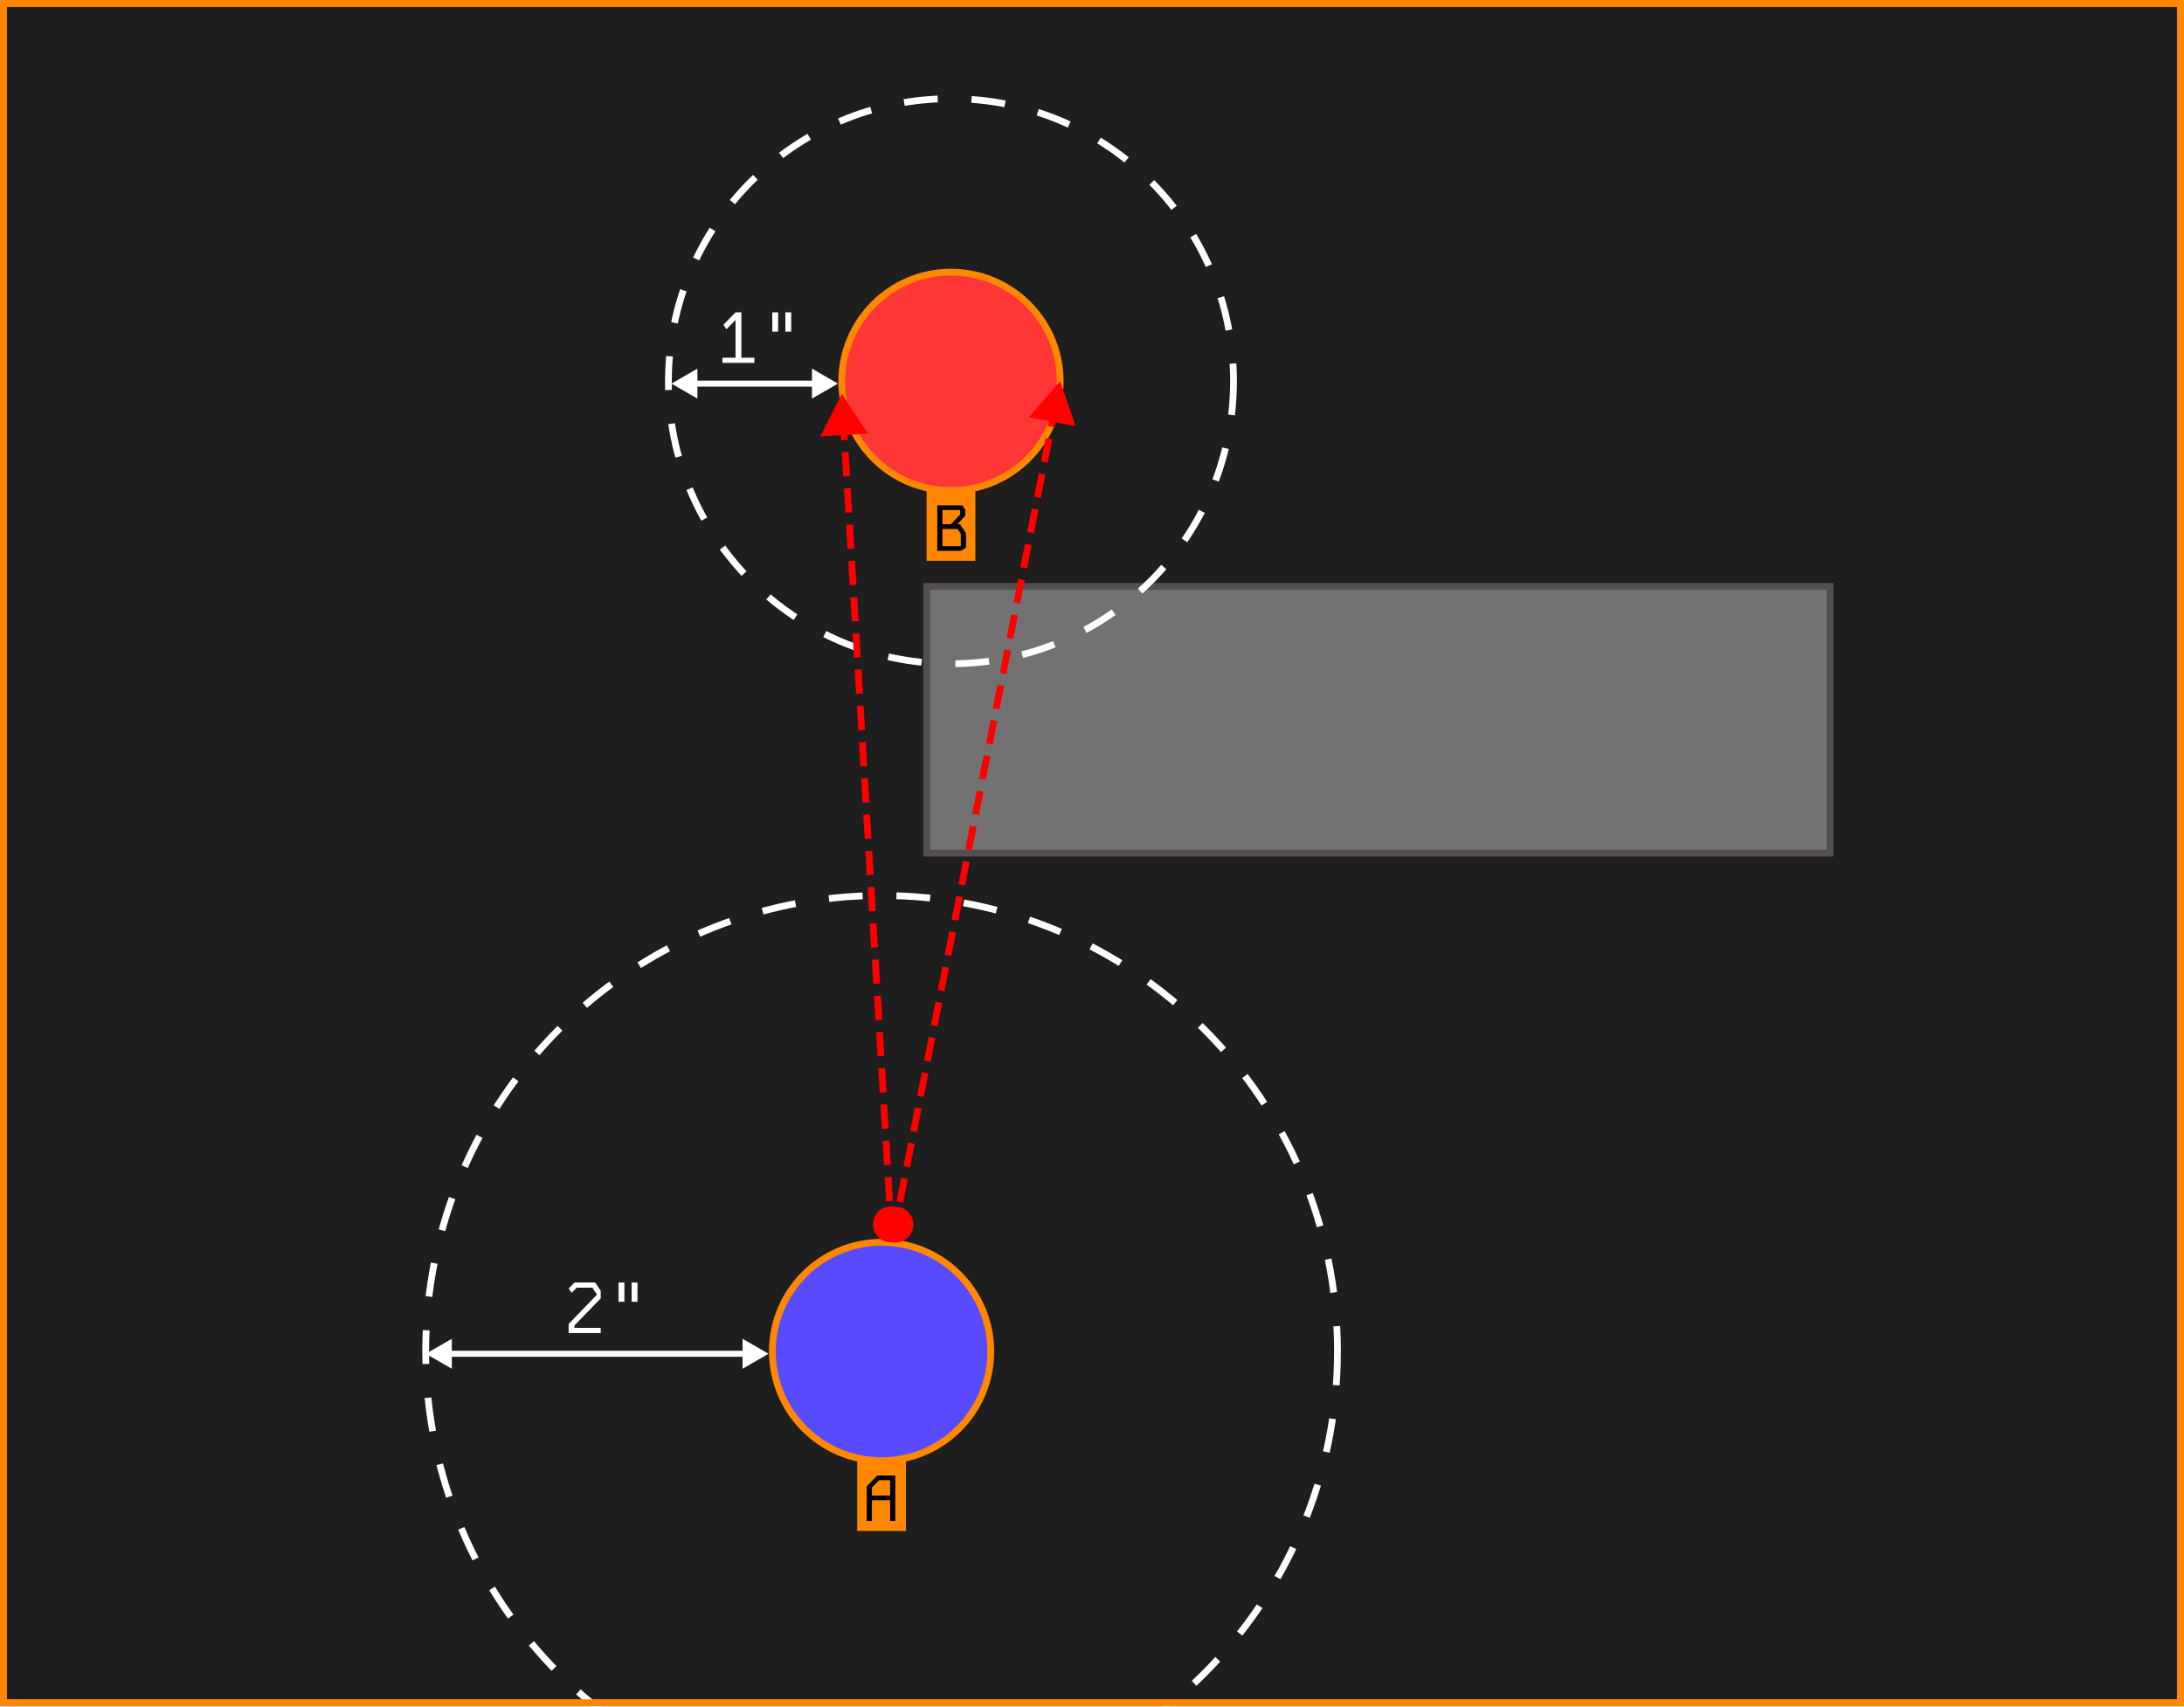
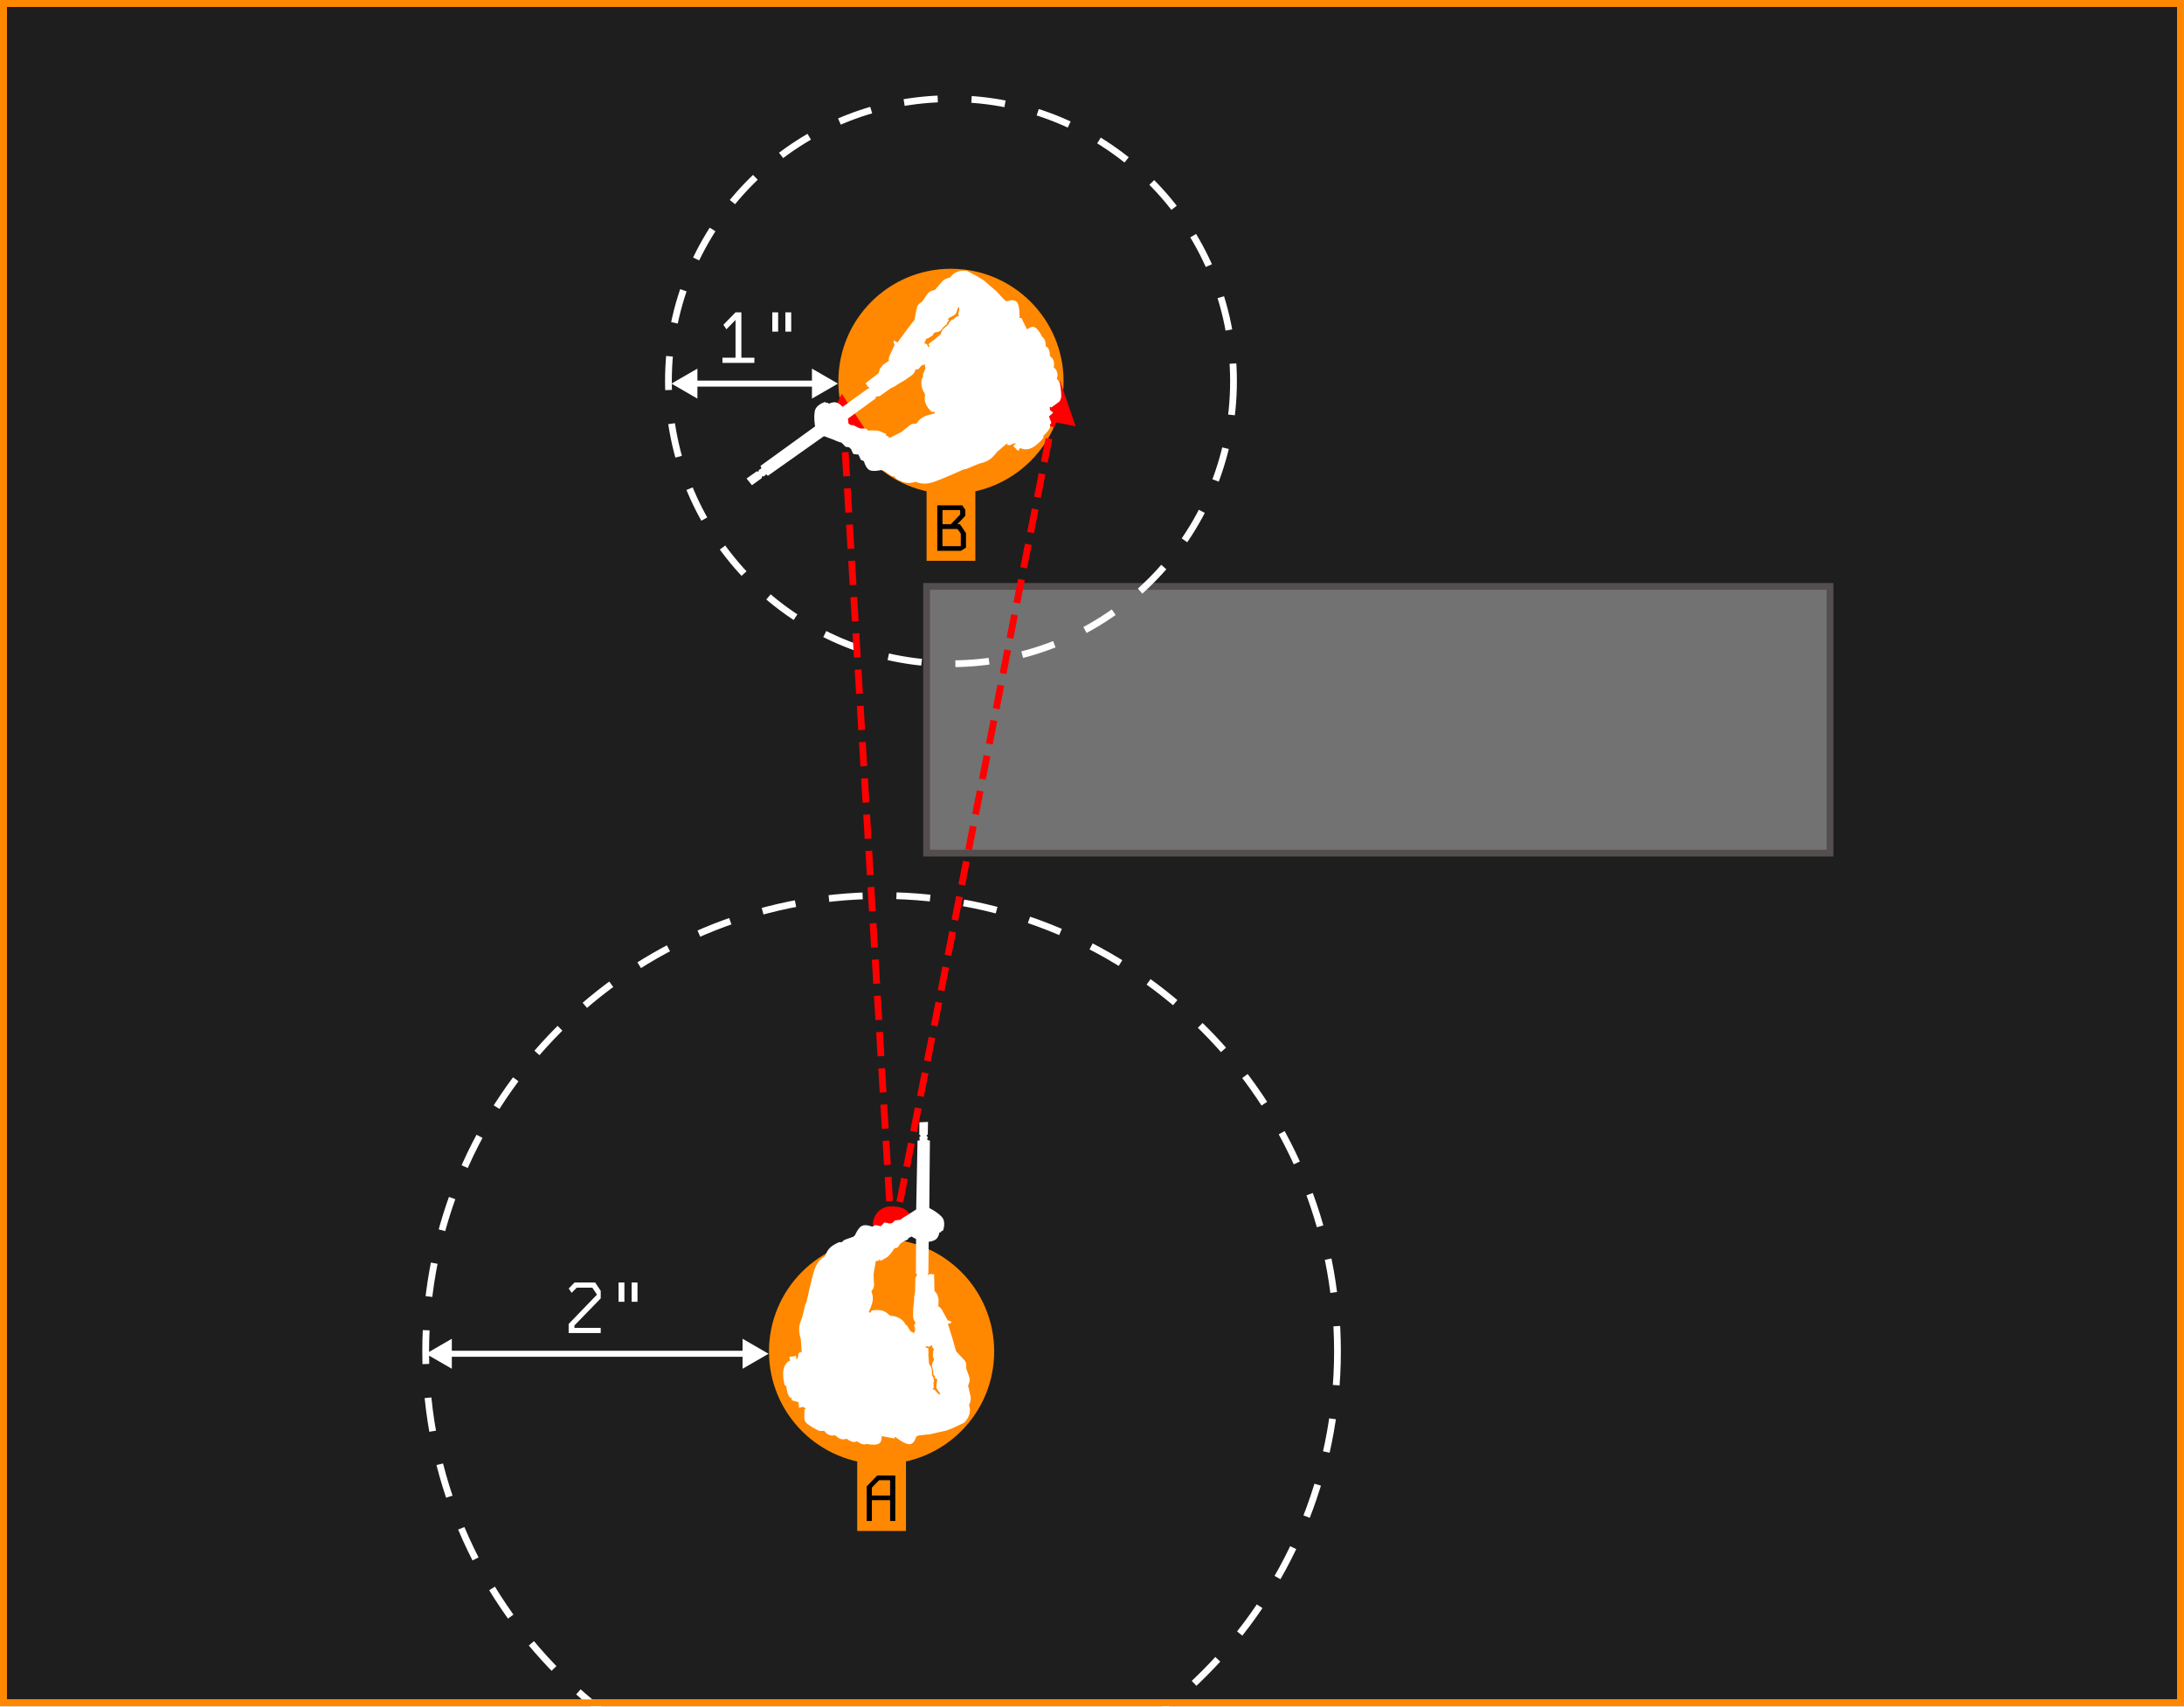
- <svg xmlns="http://www.w3.org/2000/svg" version="1.1" viewBox="0 0 907.09 708.66">
-   <defs>
-     <style>
+ <svg xmlns="http://www.w3.org/2000/svg" version="1.1" viewBox="0 0 907.09 708.66" id="svg35">
+   <defs id="defs1">
+     <style id="style1">
      .st0, .st1, .st2, .st3, .st4, .st5, .st6 {
        stroke-width: 2.83px;
      }

      .st0, .st1, .st2, .st3, .st4, .st5, .st6, .st7 {
        stroke-miterlimit: 11.34;
      }

      .st0, .st4, .st8, .st6, .st7 {
        fill: none;
      }

      .st0, .st4, .st6 {
        stroke: red;
      }

      .st1 {
        fill: #574aff;
      }

      .st1, .st2, .st3 {
        stroke: #f80;
      }

      .st9 {
        fill: #fff;
      }

      .st10 {
        fill: #1e1e1e;
      }

      .st11 {
        fill: red;
      }

      .st2 {
        fill: #ff3636;
      }

      .st12 {
        isolation: isolate;
      }

      .st3 {
        fill: #3fa311;
      }

      .st4 {
        stroke-dasharray: 10.05 5.03;
      }

      .st5 {
        fill: #727272;
        stroke: #544e4e;
      }

      .st13 {
        fill: #f80;
      }

      .st8 {
        stroke-miterlimit: 10;
        stroke-width: 2.5px;
      }

      .st8, .st7 {
        stroke: #fff;
      }

      .st14 {
        display: none;
      }

      .st6 {
        stroke-dasharray: 9.94 4.97;
      }

      .st7 {
        stroke-dasharray: 14.04;
        stroke-width: 2.81px;
      }
    </style>
  </defs>
  <g id="Black_BG">
-     <g>
-       <rect class="st10" x="1.42" y="1.42" width="904.25" height="705.83" />
-       <path class="st13" d="M904.25,2.83v702.99H2.83V2.83h901.42M907.09,0H0v708.66h907.09V0h0Z" />
+     <g id="g1">
+       <rect class="st10" x="1.42" y="1.42" width="904.25" height="705.83" id="rect1" />
+       <path class="st13" d="M904.25,2.83v702.99H2.83V2.83h901.42M907.09,0H0v708.66h907.09V0h0Z" id="path1" />
    </g>
  </g>
  <g id="Terrain">
-     <g class="st14">
-       <rect class="st5" x="646.78" y="244.21" width="52.31" height="52.31" transform="translate(-6.58 523.74) rotate(-42.34)" />
-       <rect class="st5" x="364.71" y="387.52" width="332.27" height="24.62" transform="translate(-130.83 461.81) rotate(-42.34)" />
-       <rect class="st5" x="362.6" y="503.14" width="52.31" height="52.31" transform="translate(-255.09 399.88) rotate(-42.34)" />
-       <rect class="st5" x="80.53" y="646.45" width="332.27" height="24.62" transform="translate(-379.34 337.94) rotate(-42.34)" />
-       <rect class="st5" x="387.81" y="-40.02" width="52.31" height="52.31" transform="translate(703.02 282.79) rotate(-132.34)" />
-       <rect class="st5" x="377.29" y="115.92" width="332.27" height="24.62" transform="translate(814.65 616.28) rotate(-132.34)" />
-     </g>
-     <rect class="st5" x="384.85" y="243.53" width="375.22" height="110.8" transform="translate(1144.92 597.87) rotate(-180)" />
+     <g class="st14" id="g7">
+       <rect class="st5" x="646.78" y="244.21" width="52.31" height="52.31" transform="translate(-6.58 523.74) rotate(-42.34)" id="rect2" />
+       <rect class="st5" x="364.71" y="387.52" width="332.27" height="24.62" transform="translate(-130.83 461.81) rotate(-42.34)" id="rect3" />
+       <rect class="st5" x="362.6" y="503.14" width="52.31" height="52.31" transform="translate(-255.09 399.88) rotate(-42.34)" id="rect4" />
+       <rect class="st5" x="80.53" y="646.45" width="332.27" height="24.62" transform="translate(-379.34 337.94) rotate(-42.34)" id="rect5" />
+       <rect class="st5" x="387.81" y="-40.02" width="52.31" height="52.31" transform="translate(703.02 282.79) rotate(-132.34)" id="rect6" />
+       <rect class="st5" x="377.29" y="115.92" width="332.27" height="24.62" transform="translate(814.65 616.28) rotate(-132.34)" id="rect7" />
+     </g>
+     <rect class="st5" x="384.85" y="243.53" width="375.22" height="110.8" transform="translate(1144.92 597.87) rotate(-180)" id="rect8" />
  </g>
  <g id="Operative_C" class="st14">
-     <g>
+     <g id="g14">
      <g id="g12-9" class="st14">
-         <g>
-           <line class="st8" x1="538.32" y1="446.14" x2="413.92" y2="446.14" />
-           <polygon class="st9" points="536.5 439.91 547.29 446.14 536.5 452.38 536.5 439.91" />
-           <polygon class="st9" points="415.75 439.91 404.95 446.14 415.75 452.38 415.75 439.91" />
+         <g id="g9">
+           <line class="st8" x1="538.32" y1="446.14" x2="413.92" y2="446.14" id="line8" />
+           <polygon class="st9" points="536.5 439.91 547.29 446.14 536.5 452.38 536.5 439.91" id="polygon8" />
+           <polygon class="st9" points="415.75 439.91 404.95 446.14 415.75 452.38 415.75 439.91" id="polygon9" />
        </g>
        <circle id="path2-7-0" class="st7" cx="594.24" cy="445.16" r="189.35" />
-         <g class="st12">
-           <path class="st9" d="M475.28,416.54l2.31,3.45v3.15l-10.92,11.25v.99h10.92v2.16h-13.32v-3.78l11.76-12.18-1.92-2.88h-6.48l-2.13,2.13-1.2-1.8,2.43-2.49h8.55Z" />
-           <path class="st9" d="M485,416.54h2.43v8.01h-2.43v-8.01ZM490.43,416.54h2.43v8.01h-2.43v-8.01Z" />
+         <g class="st12" id="g10">
+           <path class="st9" d="M475.28,416.54l2.31,3.45v3.15l-10.92,11.25v.99h10.92v2.16h-13.32v-3.78l11.76-12.18-1.92-2.88h-6.48l-2.13,2.13-1.2-1.8,2.43-2.49h8.55Z" id="path9" />
+           <path class="st9" d="M485,416.54h2.43v8.01h-2.43v-8.01ZM490.43,416.54h2.43v8.01h-2.43v-8.01Z" id="path10" />
        </g>
      </g>
      <g id="g11-0">
-         <g>
-           <line class="st8" x1="700.32" y1="446.14" x2="649.09" y2="446.14" />
-           <polygon class="st9" points="698.5 439.91 709.29 446.14 698.5 452.38 698.5 439.91" />
-           <polygon class="st9" points="650.92 439.91 640.12 446.14 650.92 452.38 650.92 439.91" />
-         </g>
-         <g class="st12">
-           <path class="st9" d="M669.18,416.54v18.84h5.4v2.16h-13.26v-2.16h5.43v-15.69l-3.78,3.9-1.26-1.89,5.04-5.16h2.43Z" />
-           <path class="st9" d="M682.02,416.54h2.43v8.01h-2.43v-8.01ZM687.45,416.54h2.43v8.01h-2.43v-8.01Z" />
+         <g id="g11">
+           <line class="st8" x1="700.32" y1="446.14" x2="649.09" y2="446.14" id="line10" />
+           <polygon class="st9" points="698.5 439.91 709.29 446.14 698.5 452.38 698.5 439.91" id="polygon10" />
+           <polygon class="st9" points="650.92 439.91 640.12 446.14 650.92 452.38 650.92 439.91" id="polygon11" />
+         </g>
+         <g class="st12" id="g12">
+           <path class="st9" d="M669.18,416.54v18.84h5.4v2.16h-13.26v-2.16h5.43v-15.69l-3.78,3.9-1.26-1.89,5.04-5.16h2.43Z" id="path11" />
+           <path class="st9" d="M682.02,416.54h2.43v8.01h-2.43v-8.01ZM687.45,416.54h2.43v8.01h-2.43v-8.01Z" id="path12" />
        </g>
        <circle id="path4-5" class="st7" cx="594.24" cy="445.14" r="117.35" />
      </g>
-       <rect class="st13" x="584.11" y="475.74" width="20.25" height="44" />
-       <circle id="path1" class="st3" cx="594.24" cy="445.2" r="45.35" />
-       <g class="st12">
-         <path class="st9" d="M590.89,496.71h7.59l1.78,2.7-1.38,1.46-1.43-2.21h-5.75l-.84.89v12.56l1.05,1.57h5.7l1.62-1.62,1.08,1.62-1.84,1.94h-7.61l-2.16-3.24v-13.42l2.19-2.24Z" />
+       <rect class="st13" x="584.11" y="475.74" width="20.25" height="44" id="rect12" />
+       <circle id="circle12" class="st3" cx="594.24" cy="445.2" r="45.35" />
+       <g class="st12" id="g13">
+         <path class="st9" d="M590.89,496.71h7.59l1.78,2.7-1.38,1.46-1.43-2.21h-5.75l-.84.89v12.56l1.05,1.57h5.7l1.62-1.62,1.08,1.62-1.84,1.94h-7.61l-2.16-3.24v-13.42l2.19-2.24Z" id="path13" />
      </g>
    </g>
  </g>
  <g id="Operative_B">
-     <g>
+     <g id="g20">
      <g id="g12-91" data-name="g12-9" class="st14">
-         <g>
-           <line class="st8" x1="339.06" y1="159.33" x2="214.66" y2="159.33" />
-           <polygon class="st9" points="337.23 153.1 348.03 159.33 337.23 165.56 337.23 153.1" />
-           <polygon class="st9" points="216.49 153.1 205.69 159.33 216.49 165.56 216.49 153.1" />
+         <g id="g15">
+           <line class="st8" x1="339.06" y1="159.33" x2="214.66" y2="159.33" id="line14" />
+           <polygon class="st9" points="337.23 153.1 348.03 159.33 337.23 165.56 337.23 153.1" id="polygon14" />
+           <polygon class="st9" points="216.49 153.1 205.69 159.33 216.49 165.56 216.49 153.1" id="polygon15" />
        </g>
        <circle id="path2-7-01" data-name="path2-7-0" class="st7" cx="394.97" cy="158.35" r="189.35" />
-         <g class="st12">
-           <path class="st9" d="M276.02,129.73l2.31,3.45v3.15l-10.92,11.25v.99h10.92v2.16h-13.32v-3.78l11.76-12.18-1.92-2.88h-6.48l-2.13,2.13-1.2-1.8,2.43-2.49h8.55Z" />
-           <path class="st9" d="M285.74,129.73h2.43v8.01h-2.43v-8.01ZM291.17,129.73h2.43v8.01h-2.43v-8.01Z" />
+         <g class="st12" id="g16">
+           <path class="st9" d="M276.02,129.73l2.31,3.45v3.15l-10.92,11.25v.99h10.92v2.16h-13.32v-3.78l11.76-12.18-1.92-2.88h-6.48l-2.13,2.13-1.2-1.8,2.43-2.49h8.55Z" id="path15" />
+           <path class="st9" d="M285.74,129.73h2.43v8.01h-2.43v-8.01ZM291.17,129.73h2.43v8.01h-2.43v-8.01Z" id="path16" />
        </g>
      </g>
      <g id="g11-01" data-name="g11-0">
-         <g>
-           <line class="st8" x1="339.06" y1="159.33" x2="287.83" y2="159.33" />
-           <polygon class="st9" points="337.23 153.1 348.03 159.33 337.23 165.56 337.23 153.1" />
-           <polygon class="st9" points="289.66 153.1 278.86 159.33 289.66 165.56 289.66 153.1" />
-         </g>
-         <g class="st12">
-           <path class="st9" d="M307.92,129.73v18.84h5.4v2.16h-13.26v-2.16h5.43v-15.69l-3.78,3.9-1.26-1.89,5.04-5.16h2.43Z" />
-           <path class="st9" d="M320.76,129.73h2.43v8.01h-2.43v-8.01ZM326.19,129.73h2.43v8.01h-2.43v-8.01Z" />
+         <g id="g17">
+           <line class="st8" x1="339.06" y1="159.33" x2="287.83" y2="159.33" id="line16" />
+           <polygon class="st9" points="337.23 153.1 348.03 159.33 337.23 165.56 337.23 153.1" id="polygon16" />
+           <polygon class="st9" points="289.66 153.1 278.86 159.33 289.66 165.56 289.66 153.1" id="polygon17" />
+         </g>
+         <g class="st12" id="g18">
+           <path class="st9" d="M307.92,129.73v18.84h5.4v2.16h-13.26v-2.16h5.43v-15.69l-3.78,3.9-1.26-1.89,5.04-5.16h2.43Z" id="path17" />
+           <path class="st9" d="M320.76,129.73h2.43v8.01h-2.43v-8.01ZM326.19,129.73h2.43v8.01h-2.43v-8.01Z" id="path18" />
        </g>
        <circle id="path4-51" data-name="path4-5" class="st7" cx="394.97" cy="158.33" r="117.35" />
      </g>
-       <rect class="st13" x="384.85" y="188.92" width="20.25" height="44" />
-       <circle id="path11" data-name="path1" class="st2" cx="394.97" cy="158.39" r="45.35" />
-       <g class="st12">
-         <path d="M399.67,209.89l1.27,1.84v2.48l-3.32,3.51h1.08l2.51,3.7v6.05l-2.16,1.32h-9.77v-18.9h10.4ZM391.44,217.72h3.46l3.89-4.02v-1.86h-7.34v5.89ZM391.44,226.85h7.61v-5.21l-1.38-1.94h-6.24v7.15Z" />
+       <rect class="st13" x="384.85" y="188.92" width="20.25" height="44" id="rect18" />
+       <circle id="circle18" data-name="path1" class="st2" cx="394.97" cy="158.39" r="45.35" style="fill:#ff8800;fill-opacity:1" />
+       <g class="st12" id="g19">
+         <path d="M399.67,209.89l1.27,1.84v2.48l-3.32,3.51h1.08l2.51,3.7v6.05l-2.16,1.32h-9.77v-18.9h10.4ZM391.44,217.72h3.46l3.89-4.02v-1.86h-7.34v5.89ZM391.44,226.85h7.61v-5.21l-1.38-1.94h-6.24v7.15Z" id="path19" />
      </g>
    </g>
  </g>
  <g id="Operative_A">
-     <g>
+     <g id="g26">
      <g id="g12-92" data-name="g12-9">
-         <g>
-           <line class="st8" x1="310.23" y1="562.27" x2="185.84" y2="562.27" />
-           <polygon class="st9" points="308.41 556.04 319.2 562.27 308.41 568.5 308.41 556.04" />
-           <polygon class="st9" points="187.66 556.04 176.87 562.27 187.66 568.5 187.66 556.04" />
+         <g id="g21">
+           <line class="st8" x1="310.23" y1="562.27" x2="185.84" y2="562.27" id="line20" />
+           <polygon class="st9" points="308.41 556.04 319.2 562.27 308.41 568.5 308.41 556.04" id="polygon20" />
+           <polygon class="st9" points="187.66 556.04 176.87 562.27 187.66 568.5 187.66 556.04" id="polygon21" />
        </g>
        <circle id="path2-7-02" data-name="path2-7-0" class="st7" cx="366.15" cy="561.29" r="189.35" />
-         <g class="st12">
-           <path class="st9" d="M247.19,532.67l2.31,3.45v3.15l-10.92,11.25v.99h10.92v2.16h-13.32v-3.78l11.76-12.18-1.92-2.88h-6.48l-2.13,2.13-1.2-1.8,2.43-2.49h8.55Z" />
-           <path class="st9" d="M256.91,532.67h2.43v8.01h-2.43v-8.01ZM262.34,532.67h2.43v8.01h-2.43v-8.01Z" />
+         <g class="st12" id="g22">
+           <path class="st9" d="M247.19,532.67l2.31,3.45v3.15l-10.92,11.25v.99h10.92v2.16h-13.32v-3.78l11.76-12.18-1.92-2.88h-6.48l-2.13,2.13-1.2-1.8,2.43-2.49h8.55Z" id="path21" />
+           <path class="st9" d="M256.91,532.67h2.43v8.01h-2.43v-8.01ZM262.34,532.67h2.43v8.01h-2.43v-8.01Z" id="path22" />
        </g>
      </g>
      <g id="g11-02" data-name="g11-0" class="st14">
-         <g>
-           <line class="st8" x1="310.23" y1="562.27" x2="259.01" y2="562.27" />
-           <polygon class="st9" points="308.41 556.04 319.2 562.27 308.41 568.5 308.41 556.04" />
-           <polygon class="st9" points="260.83 556.04 250.04 562.27 260.83 568.5 260.83 556.04" />
-         </g>
-         <g class="st12">
-           <path class="st9" d="M279.09,532.67v18.84h5.4v2.16h-13.26v-2.16h5.43v-15.69l-3.78,3.9-1.26-1.89,5.04-5.16h2.43Z" />
-           <path class="st9" d="M291.93,532.67h2.43v8.01h-2.43v-8.01ZM297.36,532.67h2.43v8.01h-2.43v-8.01Z" />
+         <g id="g23">
+           <line class="st8" x1="310.23" y1="562.27" x2="259.01" y2="562.27" id="line22" />
+           <polygon class="st9" points="308.41 556.04 319.2 562.27 308.41 568.5 308.41 556.04" id="polygon22" />
+           <polygon class="st9" points="260.83 556.04 250.04 562.27 260.83 568.5 260.83 556.04" id="polygon23" />
+         </g>
+         <g class="st12" id="g24">
+           <path class="st9" d="M279.09,532.67v18.84h5.4v2.16h-13.26v-2.16h5.43v-15.69l-3.78,3.9-1.26-1.89,5.04-5.16h2.43Z" id="path23" />
+           <path class="st9" d="M291.93,532.67h2.43v8.01h-2.43v-8.01ZM297.36,532.67h2.43v8.01h-2.43v-8.01Z" id="path24" />
        </g>
        <circle id="path4-52" data-name="path4-5" class="st7" cx="366.15" cy="561.27" r="117.35" />
      </g>
-       <rect class="st13" x="356.03" y="591.87" width="20.25" height="44" />
-       <circle id="path12" data-name="path1" class="st1" cx="366.15" cy="561.33" r="45.35" />
-       <g class="st12">
-         <path d="M371.85,612.83v18.9h-2.16v-8.64h-7.56v8.64h-2.16v-14.39l4.37-4.51h7.51ZM362.13,621.15h7.56v-6.37h-4.56l-3,3.08v3.29Z" />
+       <rect class="st13" x="356.03" y="591.87" width="20.25" height="44" id="rect24" />
+       <circle id="circle24" data-name="path1" class="st1" cx="366.15" cy="561.33" r="45.35" style="fill:#ff8800;fill-opacity:1" />
+       <g class="st12" id="g25">
+         <path d="M371.85,612.83v18.9h-2.16v-8.64h-7.56v8.64h-2.16v-14.39l4.37-4.51h7.51ZM362.13,621.15h7.56v-6.37h-4.56l-3,3.08v3.29Z" id="path25" />
      </g>
    </g>
  </g>
  <g id="Objective_Marker" class="st14">
-     <g>
+     <g id="g29">
      <circle id="circle1" class="st9" cx="766.04" cy="301.92" r="56.69" />
-       <g class="st12">
-         <path class="st13" d="M738.5,286.32h11.36l3.16,4.8v19.88l-3.16,3.32h-11.36l-3.24-4.8v-19.88l3.24-3.32ZM738.46,309.12l1.56,2.32h8.56l1.2-1.32v-18.6l-1.52-2.32h-8.56l-1.24,1.32v18.6Z" />
-         <path class="st13" d="M762.54,284.4v10.6l3.2-1.96h8.08l3.28,4.88v13.04l-3.28,3.36h-8l-3.28-1.92v1.92h-3.2v-29.92h3.2ZM762.54,311.4h10.12l1.2-1.28v-11.84l-1.56-2.32h-8.48l-1.28,1.32v14.12Z" />
-         <path class="st13" d="M789.7,292.32h8.08v19.68l-6.52,6.72h-5.52v-2.88h4.32l4.48-4.68v-15.96h-4.84v-2.88ZM791.74,287.08v-4h4v4h-4Z" />
+       <g class="st12" id="g28">
+         <path class="st13" d="M738.5,286.32h11.36l3.16,4.8v19.88l-3.16,3.32h-11.36l-3.24-4.8v-19.88l3.24-3.32ZM738.46,309.12l1.56,2.32h8.56l1.2-1.32v-18.6l-1.52-2.32h-8.56l-1.24,1.32v18.6Z" id="path26" />
+         <path class="st13" d="M762.54,284.4v10.6l3.2-1.96h8.08l3.28,4.88v13.04l-3.28,3.36h-8l-3.28-1.92v1.92h-3.2v-29.92h3.2ZM762.54,311.4h10.12l1.2-1.28v-11.84l-1.56-2.32h-8.48l-1.28,1.32v14.12Z" id="path27" />
+         <path class="st13" d="M789.7,292.32h8.08v19.68l-6.52,6.72h-5.52v-2.88h4.32l4.48-4.68v-15.96h-4.84v-2.88ZM791.74,287.08v-4h4v4h-4Z" id="path28" />
      </g>
    </g>
  </g>
  <g id="Layer_8">
-     <g>
-       <line class="st0" x1="370.05" y1="508.9" x2="369.75" y2="503.91" />
-       <line class="st4" x1="369.46" y1="498.89" x2="350.9" y2="185.28" />
-       <line class="st0" x1="350.76" y1="182.77" x2="350.46" y2="177.78" />
-       <path class="st11" d="M377.47,508.09c.24,4.11-2.89,7.64-7.01,7.89-4.11.24-7.64-2.89-7.89-7.01-.24-4.11,2.89-7.64,7.01-7.89,4.11-.24,7.64,2.89,7.89,7.01Z" />
-       <polygon class="st11" points="360.51 180.08 349.62 163.56 340.76 181.25 360.51 180.08" />
-     </g>
-     <g>
-       <line class="st0" x1="371.83" y1="509.02" x2="372.78" y2="504.11" />
-       <line class="st6" x1="373.74" y1="499.23" x2="436.16" y2="179.65" />
-       <line class="st0" x1="436.64" y1="177.21" x2="437.6" y2="172.3" />
-       <path class="st11" d="M379.22,510.08c-.79,4.04-4.71,6.68-8.75,5.89-4.04-.79-6.68-4.71-5.89-8.75.79-4.04,4.71-6.68,8.75-5.89,4.04.79,6.68,4.71,5.89,8.75Z" />
-       <polygon class="st11" points="446.75 177.04 440.33 158.33 427.33 173.25 446.75 177.04" />
+     <g id="g31">
+       <line class="st0" x1="370.05" y1="508.9" x2="369.75" y2="503.91" id="line29" />
+       <line class="st4" x1="369.46" y1="498.89" x2="350.9" y2="185.28" id="line30" />
+       <line class="st0" x1="350.76" y1="182.77" x2="350.46" y2="177.78" id="line31" />
+       <path class="st11" d="M377.47,508.09c.24,4.11-2.89,7.64-7.01,7.89-4.11.24-7.64-2.89-7.89-7.01-.24-4.11,2.89-7.64,7.01-7.89,4.11-.24,7.64,2.89,7.89,7.01Z" id="path31" />
+       <polygon class="st11" points="360.51 180.08 349.62 163.56 340.76 181.25 360.51 180.08" id="polygon31" />
+     </g>
+     <g id="g34">
+       <line class="st0" x1="371.83" y1="509.02" x2="372.78" y2="504.11" id="line32" />
+       <line class="st6" x1="373.74" y1="499.23" x2="436.16" y2="179.65" id="line33" />
+       <line class="st0" x1="436.64" y1="177.21" x2="437.6" y2="172.3" id="line34" />
+       <path class="st11" d="M379.22,510.08c-.79,4.04-4.71,6.68-8.75,5.89-4.04-.79-6.68-4.71-5.89-8.75.79-4.04,4.71-6.68,8.75-5.89,4.04.79,6.68,4.71,5.89,8.75Z" id="path34" />
+       <polygon class="st11" points="446.75 177.04 440.33 158.33 427.33 173.25 446.75 177.04" id="polygon34" />
    </g>
  </g>
  <g id="Orange_Outline">
-     <path class="st13" d="M904.25,2.83v702.99H2.83V2.83h901.42M907.09,0H0v708.66h907.09V0h0Z" />
+     <path class="st13" d="M904.25,2.83v702.99H2.83V2.83h901.42M907.09,0H0v708.66h907.09V0h0Z" id="path35" />
+   </g>
+   <g id="g3" transform="matrix(-1.093107,-0.3110836,0.3110836,-1.093107,447.8514,738.8756)">
+     <path id="path1-3" style="opacity:1;fill:#ffffff;fill-opacity:1;stroke-width:0.988" d="m 117.522,95.746 c -0.072,-0.003 -0.144,-0.002 -0.214,0.002 -1.118,0.062 -1.864,0.683 -1.864,0.683 0,0 -0.994,-0.497 -2.175,-0.497 -1.181,0 -1.677,0.622 -1.677,0.622 0,0 -1.429,-0.559 -2.423,-0.435 -0.994,0.124 -1.305,0.497 -1.305,0.497 0,0 -1.305,-6e-5 -2.92,0.559 -1.615,0.559 -1.864,1.491 -1.802,2.175 0.062,0.683 0.249,1.491 0.249,1.491 l -4.66,0.435 -0.124,0.683 c 0,0 -4.287,-1.864 -5.965,-1.118 -1.678,0.746 -1.18,3.169 -1.677,3.604 -0.497,0.435 -4.474,1.926 -4.474,1.926 l -2.423,1.367 -2.796,1.491 -1.74,1.305 -1.677,1.429 -2.113,1.864 c 0,0 -1.864,2.92 -0.435,5.778 0.225,0.45 0.393,0.781 0.517,1.017 -0.112,0.435 -0.36,1.769 0.353,3.146 0.87,1.678 1.926,3.479 1.926,3.479 0,0 -0.497,1.988 0.559,3.355 1.056,1.367 1.864,2.61 1.864,2.61 0,0 0.187,1.802 1.243,2.485 1.056,0.683 3.977,2.423 3.977,2.423 l 2.299,3.728 2.672,4.101 0.621,0.87 -1.243,0.994 0.932,0.373 0.746,-0.062 3.293,3.355 0.932,0.559 h 0.435 l 0.684,2.672 0.932,1.491 1.367,1.056 1.739,5.716 1.678,-0.373 0.249,-0.373 0.311,0.062 0.062,0.249 -0.187,0.186 3.045,11.122 c 0,0 -2.051,0.807 -2.548,2.05 -0.497,1.243 -0.249,2.299 -0.249,2.299 l -0.497,0.187 -0.124,0.497 -0.497,0.373 c 0,0 -0.311,3.355 1.802,4.66 2.113,1.305 5.281,1.864 5.281,1.864 l 6.524,23.735 h 0.994 l 0.187,1.118 0.497,0.249 v 0.249 l -0.311,0.311 1.18,4.474 2.982,-0.994 -1.18,-4.287 -0.684,-0.373 0.373,-0.373 -0.187,-0.808 -0.249,-0.435 0.746,-0.373 -6.4,-24.294 2.547,-2.92 0.435,-0.435 0.684,-0.746 0.808,-1.056 0.621,-0.311 1.243,-0.497 0.745,-1.242 0.932,-0.435 h 0.87 l 0.994,-0.125 0.87,-1.677 2.051,-0.124 0.87,-0.87 h 0.56 c 0,0 2.05,0.187 3.169,-0.745 1.118,-0.932 1.491,-3.79 1.491,-3.79 0,0 0.062,-0.683 0.746,-1.118 0.683,-0.435 2.61,-1.864 2.61,-1.864 l 0.684,-1.056 0.745,-0.125 c 0,0 1.988,-1.429 2.858,-3.106 0.87,-1.678 0.808,-3.293 0.808,-3.293 0,0 2.175,-1.864 2.361,-5.592 0.186,-3.728 -0.435,-12.489 -0.435,-12.489 0,0 0.248,-0.683 0.186,-1.367 -0.062,-0.683 -0.186,-4.598 -0.186,-4.598 0,0 0.435,-2.237 -0.062,-4.101 -0.497,-1.864 -1.615,-3.417 -1.615,-3.417 l -1.677,-4.598 0.249,-0.187 0.249,0.373 0.249,-0.373 0.311,-0.87 -0.187,-0.559 0.125,-1.305 0.186,-0.062 0.497,1.18 2.299,-1.056 -0.746,-1.118 c 0,0 2.548,-1.678 0.994,-6.027 -1.553,-4.349 -2.113,-3.293 -2.113,-3.293 0,0 -0.745,-1.989 -1.677,-3.045 -0.932,-1.056 -1.305,-0.683 -1.305,-0.683 l -0.497,-0.808 h -2.486 l -0.746,-1.927 -1.304,0.746 -1.181,-0.311 0.435,-0.497 -0.746,-2.734 c 0,0 -0.124,-1.367 -1.802,-2.051 -1.678,-0.683 -4.66,-1.243 -4.66,-1.243 0,0 -1.491,0.249 -1.677,0.497 -0.186,0.249 -1.056,-0.932 -2.548,-0.932 -1.491,0 -1.864,0.559 -1.864,0.559 0,0 -1.31,-0.765 -2.396,-0.809 z m -30.443,25.47 0.923,0.264 c 0,0 0.703,0.571 1.142,0.791 0.439,0.22 1.01,0.088 1.01,0.088 0,0 -0.264,0.439 -0.088,1.098 0.176,0.659 0.44,1.23 0.44,1.23 v 0.835 l 0.351,0.527 0.22,0.527 0.307,0.264 0.351,0.395 0.264,0.659 0.22,0.747 0.264,0.659 0.396,0.703 1.098,0.966 0.439,1.186 0.703,1.845 0.132,0.747 0.395,1.187 0.307,0.571 0.351,-0.176 0.483,0.132 0.088,0.351 -0.527,0.176 -0.483,-0.088 -0.483,0.351 -0.22,0.351 -0.351,0.132 -0.176,-0.307 -0.176,-0.264 -0.307,-0.307 -0.307,-0.132 -0.132,-0.307 0.088,-0.572 -0.176,-0.791 -0.22,-1.054 -0.22,-0.395 -0.307,-0.22 -0.176,-0.395 v -0.483 l 0.176,-0.966 -0.044,-0.747 -0.264,-0.615 -0.747,-1.186 -0.439,-1.362 -0.747,-0.527 -0.307,-0.791 -0.528,0.307 -0.264,-0.439 -0.088,-0.571 -0.088,-0.703 -0.132,-0.835 -0.264,-0.835 -0.483,-0.483 -1.318,-1.055 z m 15.202,19.024 0.922,0.308 0.395,-0.088 1.67,1.494 0.307,0.395 0.439,-0.044 c 0,0 1.099,1.406 3.076,1.801 1.977,0.395 2.987,-0.044 2.987,-0.044 0,0 0.791,-6e-5 1.143,0.264 0.351,0.264 1.889,0.967 3.646,0.572 1.757,-0.395 2.504,-0.791 2.68,-1.055 0.176,-0.264 0.132,-0.835 0.132,-0.835 l 0.703,0.22 c 0,0 -0.571,2.944 -0.22,4.613 0.351,1.67 0.966,2.241 0.966,2.241 l 0.395,0.747 c 0,0 -0.747,1.054 -0.264,2.504 0.483,1.45 1.186,3.603 1.186,3.603 l 0.176,1.45 0.351,3.383 -1.099,0.527 0.044,0.527 -0.703,-0.439 -1.977,2.065 c 0,0 -0.571,0.923 -0.922,1.933 -0.351,1.01 -0.659,1.845 -0.659,1.845 0,0 -0.747,0.088 -1.054,0.703 -0.308,0.615 -0.439,1.362 -0.439,1.362 l -0.791,0.966 -0.922,0.835 -0.615,0.528 v 0.483 l -0.967,0.878 -1.845,-0.439 -3.383,-12.126 -0.571,-0.22 0.176,-0.615 -0.044,-0.307 0.22,-0.351 -1.318,-4.965 -0.132,-1.582 -0.395,-1.625 -0.439,-2.637 -0.703,-2.724 -0.395,-1.054 -0.308,-0.395 -0.351,-0.396 -0.571,-0.439 0.307,-1.01 -0.571,-0.967 -0.264,-0.615 z" />
+   </g>
+   <g id="g3-7" transform="matrix(0.3980644,1.064519,-1.064519,0.3980644,492.7211,-13.39872)">
+     <path id="path1-3-9" style="opacity:1;fill:#ffffff;fill-opacity:1;stroke-width:0.988" d="m 117.522,95.746 c -0.072,-0.003 -0.144,-0.002 -0.214,0.002 -1.118,0.062 -1.864,0.683 -1.864,0.683 0,0 -0.994,-0.497 -2.175,-0.497 -1.181,0 -1.677,0.622 -1.677,0.622 0,0 -1.429,-0.559 -2.423,-0.435 -0.994,0.124 -1.305,0.497 -1.305,0.497 0,0 -1.305,-6e-5 -2.92,0.559 -1.615,0.559 -1.864,1.491 -1.802,2.175 0.062,0.683 0.249,1.491 0.249,1.491 l -4.66,0.435 -0.124,0.683 c 0,0 -4.287,-1.864 -5.965,-1.118 -1.678,0.746 -1.18,3.169 -1.677,3.604 -0.497,0.435 -4.474,1.926 -4.474,1.926 l -2.423,1.367 -2.796,1.491 -1.74,1.305 -1.677,1.429 -2.113,1.864 c 0,0 -1.864,2.92 -0.435,5.778 0.225,0.45 0.393,0.781 0.517,1.017 -0.112,0.435 -0.36,1.769 0.353,3.146 0.87,1.678 1.926,3.479 1.926,3.479 0,0 -0.497,1.988 0.559,3.355 1.056,1.367 1.864,2.61 1.864,2.61 0,0 0.187,1.802 1.243,2.485 1.056,0.683 3.977,2.423 3.977,2.423 l 2.299,3.728 2.672,4.101 0.621,0.87 -1.243,0.994 0.932,0.373 0.746,-0.062 3.293,3.355 0.932,0.559 h 0.435 l 0.684,2.672 0.932,1.491 1.367,1.056 1.739,5.716 1.678,-0.373 0.249,-0.373 0.311,0.062 0.062,0.249 -0.187,0.186 3.045,11.122 c 0,0 -2.051,0.807 -2.548,2.05 -0.497,1.243 -0.249,2.299 -0.249,2.299 l -0.497,0.187 -0.124,0.497 -0.497,0.373 c 0,0 -0.311,3.355 1.802,4.66 2.113,1.305 5.281,1.864 5.281,1.864 l 6.524,23.735 h 0.994 l 0.187,1.118 0.497,0.249 v 0.249 l -0.311,0.311 1.18,4.474 2.982,-0.994 -1.18,-4.287 -0.684,-0.373 0.373,-0.373 -0.187,-0.808 -0.249,-0.435 0.746,-0.373 -6.4,-24.294 2.547,-2.92 0.435,-0.435 0.684,-0.746 0.808,-1.056 0.621,-0.311 1.243,-0.497 0.745,-1.242 0.932,-0.435 h 0.87 l 0.994,-0.125 0.87,-1.677 2.051,-0.124 0.87,-0.87 h 0.56 c 0,0 2.05,0.187 3.169,-0.745 1.118,-0.932 1.491,-3.79 1.491,-3.79 0,0 0.062,-0.683 0.746,-1.118 0.683,-0.435 2.61,-1.864 2.61,-1.864 l 0.684,-1.056 0.745,-0.125 c 0,0 1.988,-1.429 2.858,-3.106 0.87,-1.678 0.808,-3.293 0.808,-3.293 0,0 2.175,-1.864 2.361,-5.592 0.186,-3.728 -0.435,-12.489 -0.435,-12.489 0,0 0.248,-0.683 0.186,-1.367 -0.062,-0.683 -0.186,-4.598 -0.186,-4.598 0,0 0.435,-2.237 -0.062,-4.101 -0.497,-1.864 -1.615,-3.417 -1.615,-3.417 l -1.677,-4.598 0.249,-0.187 0.249,0.373 0.249,-0.373 0.311,-0.87 -0.187,-0.559 0.125,-1.305 0.186,-0.062 0.497,1.18 2.299,-1.056 -0.746,-1.118 c 0,0 2.548,-1.678 0.994,-6.027 -1.553,-4.349 -2.113,-3.293 -2.113,-3.293 0,0 -0.745,-1.989 -1.677,-3.045 -0.932,-1.056 -1.305,-0.683 -1.305,-0.683 l -0.497,-0.808 h -2.486 l -0.746,-1.927 -1.304,0.746 -1.181,-0.311 0.435,-0.497 -0.746,-2.734 c 0,0 -0.124,-1.367 -1.802,-2.051 -1.678,-0.683 -4.66,-1.243 -4.66,-1.243 0,0 -1.491,0.249 -1.677,0.497 -0.186,0.249 -1.056,-0.932 -2.548,-0.932 -1.491,0 -1.864,0.559 -1.864,0.559 0,0 -1.31,-0.765 -2.396,-0.809 z m -30.443,25.47 0.923,0.264 c 0,0 0.703,0.571 1.142,0.791 0.439,0.22 1.01,0.088 1.01,0.088 0,0 -0.264,0.439 -0.088,1.098 0.176,0.659 0.44,1.23 0.44,1.23 v 0.835 l 0.351,0.527 0.22,0.527 0.307,0.264 0.351,0.395 0.264,0.659 0.22,0.747 0.264,0.659 0.396,0.703 1.098,0.966 0.439,1.186 0.703,1.845 0.132,0.747 0.395,1.187 0.307,0.571 0.351,-0.176 0.483,0.132 0.088,0.351 -0.527,0.176 -0.483,-0.088 -0.483,0.351 -0.22,0.351 -0.351,0.132 -0.176,-0.307 -0.176,-0.264 -0.307,-0.307 -0.307,-0.132 -0.132,-0.307 0.088,-0.572 -0.176,-0.791 -0.22,-1.054 -0.22,-0.395 -0.307,-0.22 -0.176,-0.395 v -0.483 l 0.176,-0.966 -0.044,-0.747 -0.264,-0.615 -0.747,-1.186 -0.439,-1.362 -0.747,-0.527 -0.307,-0.791 -0.528,0.307 -0.264,-0.439 -0.088,-0.571 -0.088,-0.703 -0.132,-0.835 -0.264,-0.835 -0.483,-0.483 -1.318,-1.055 z m 15.202,19.024 0.922,0.308 0.395,-0.088 1.67,1.494 0.307,0.395 0.439,-0.044 c 0,0 1.099,1.406 3.076,1.801 1.977,0.395 2.987,-0.044 2.987,-0.044 0,0 0.791,-6e-5 1.143,0.264 0.351,0.264 1.889,0.967 3.646,0.572 1.757,-0.395 2.504,-0.791 2.68,-1.055 0.176,-0.264 0.132,-0.835 0.132,-0.835 l 0.703,0.22 c 0,0 -0.571,2.944 -0.22,4.613 0.351,1.67 0.966,2.241 0.966,2.241 l 0.395,0.747 c 0,0 -0.747,1.054 -0.264,2.504 0.483,1.45 1.186,3.603 1.186,3.603 l 0.176,1.45 0.351,3.383 -1.099,0.527 0.044,0.527 -0.703,-0.439 -1.977,2.065 c 0,0 -0.571,0.923 -0.922,1.933 -0.351,1.01 -0.659,1.845 -0.659,1.845 0,0 -0.747,0.088 -1.054,0.703 -0.308,0.615 -0.439,1.362 -0.439,1.362 l -0.791,0.966 -0.922,0.835 -0.615,0.528 v 0.483 l -0.967,0.878 -1.845,-0.439 -3.383,-12.126 -0.571,-0.22 0.176,-0.615 -0.044,-0.307 0.22,-0.351 -1.318,-4.965 -0.132,-1.582 -0.395,-1.625 -0.439,-2.637 -0.703,-2.724 -0.395,-1.054 -0.308,-0.395 -0.351,-0.396 -0.571,-0.439 0.307,-1.01 -0.571,-0.967 -0.264,-0.615 z" />
  </g>
</svg>
